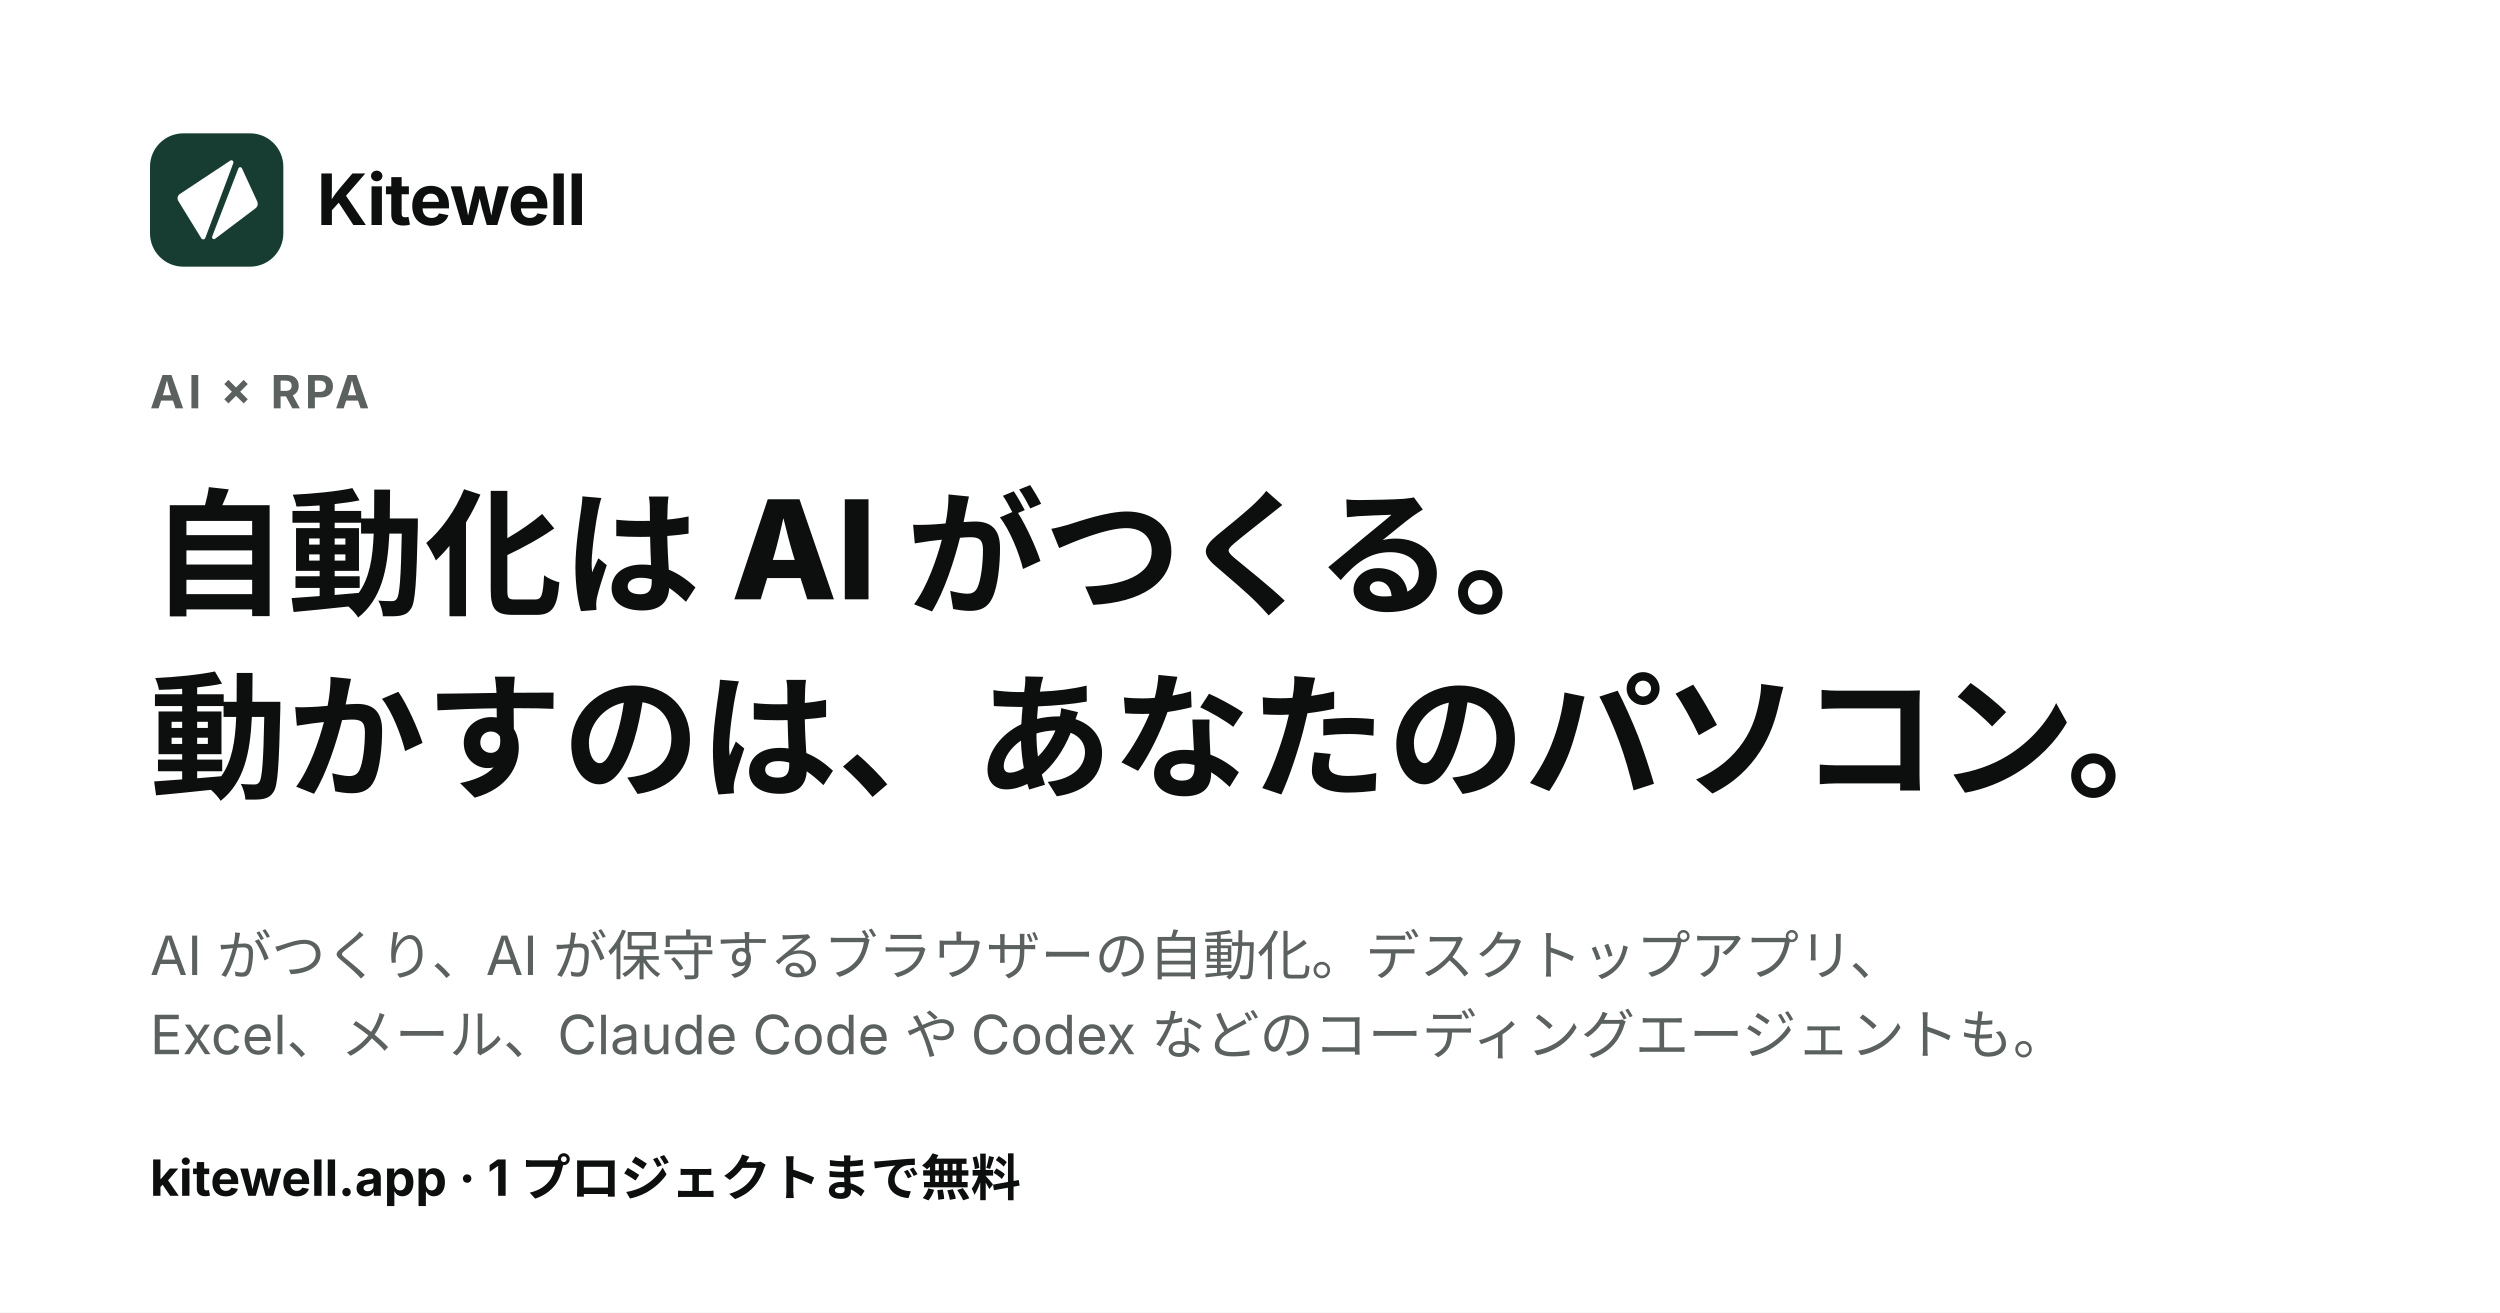
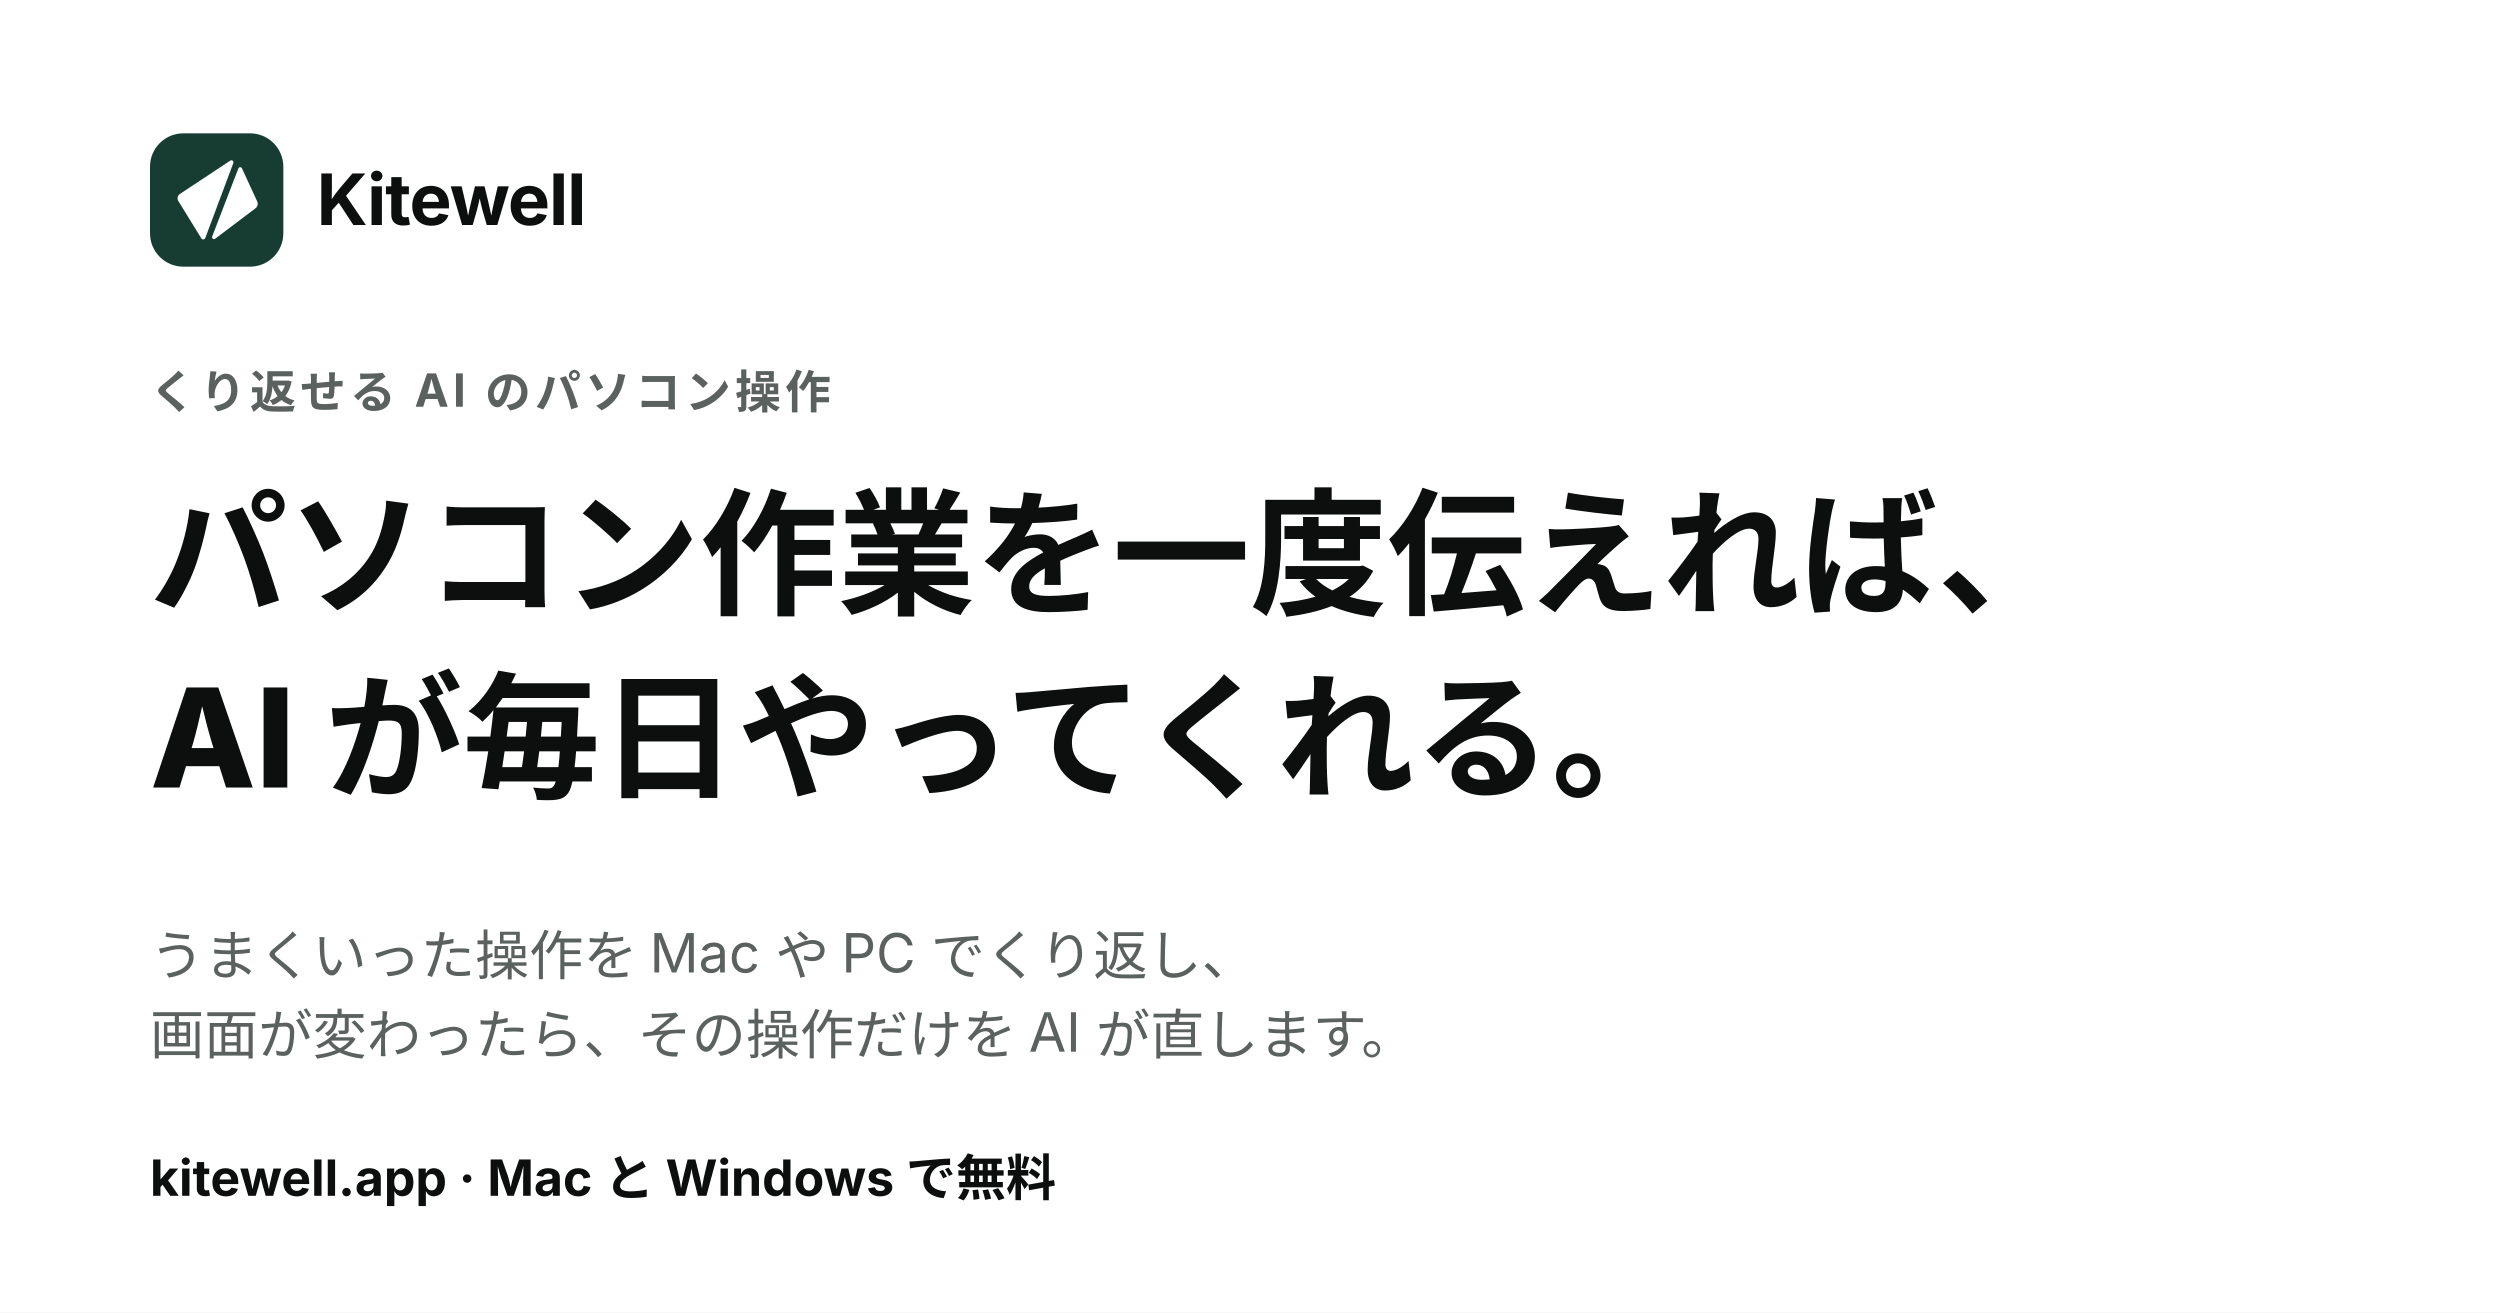
<svg xmlns="http://www.w3.org/2000/svg" width="1200" height="630" viewBox="0 0 1200 630">
  <rect width="1200" height="630" fill="#ffffff" />
  <svg x="72" y="64" width="64" height="64" viewBox="0 0 64 64">
    <rect width="64" height="64" rx="16" fill="#173d33" />
    <g transform="translate(10 10) scale(.6875)" fill="#ffffff">
      <path d="M41.5 4.5C42.7 3.7 44.1 4.9 43.6 6.3L24.1 58.4C23.7 59.7 22 59.9 21.3 58.8L5.3 32.8C4.2 31.1 4.6 28.9 6.3 27.8Z" />
      <path d="M47.1 10.1C47.6 8.8 49.1 8.7 49.7 10L60.3 33C61.1 34.7 60.6 36.7 59.1 37.8L31 59C29.8 59.9 28.4 58.8 28.9 57.4Z" />
    </g>
  </svg>
  <text x="152" y="108" fill="#0c0f0e" font-family="-apple-system, BlinkMacSystemFont, &quot;Helvetica Neue&quot;, &quot;Hiragino Sans&quot;, sans-serif" font-size="34" font-weight="700" letter-spacing="-0.5">Kitewell</text>
-   <text x="72" y="196" fill="#5a615e" font-family="-apple-system, BlinkMacSystemFont, &quot;Helvetica Neue&quot;, &quot;Hiragino Sans&quot;, sans-serif" font-size="22" font-weight="650" letter-spacing="2">AI × RPA</text>
-   <text x="72" y="290" fill="#0c0f0e" font-family="-apple-system, BlinkMacSystemFont, &quot;Helvetica Neue&quot;, &quot;Hiragino Sans&quot;, sans-serif" font-size="66" font-weight="800">自動化は AI がつくる。</text>
-   <text x="72" y="378" fill="#0c0f0e" font-family="-apple-system, BlinkMacSystemFont, &quot;Helvetica Neue&quot;, &quot;Hiragino Sans&quot;, sans-serif" font-size="66" font-weight="800">動かすのは、あなたのパソコン。</text>
-   <text x="72" y="468" fill="#5a615e" font-family="-apple-system, BlinkMacSystemFont, &quot;Helvetica Neue&quot;, &quot;Hiragino Sans&quot;, sans-serif" font-size="26">AI がつくり、AI が保守するブラウザーの自動化。デスクトップアプリ、</text>
-   <text x="72" y="506" fill="#5a615e" font-family="-apple-system, BlinkMacSystemFont, &quot;Helvetica Neue&quot;, &quot;Hiragino Sans&quot;, sans-serif" font-size="26">Excel、メール、Claude Code や Codex などのコーディングエージェントも。</text>
-   <text x="72" y="574" fill="#0c0f0e" font-family="-apple-system, BlinkMacSystemFont, &quot;Helvetica Neue&quot;, &quot;Hiragino Sans&quot;, sans-serif" font-size="24" font-weight="650">kitewell.app · 1 プロジェクトまで無料</text>
+   <text x="72" y="196" fill="#5a615e" font-family="-apple-system, BlinkMacSystemFont, &quot;Helvetica Neue&quot;, &quot;Hiragino Sans&quot;, sans-serif" font-size="22" font-weight="650" letter-spacing="2">くり返せる AI のパソコン操作</text>
+   <text x="72" y="290" fill="#0c0f0e" font-family="-apple-system, BlinkMacSystemFont, &quot;Helvetica Neue&quot;, &quot;Hiragino Sans&quot;, sans-serif" font-size="66" font-weight="800">パソコン作業を一度伝えれば、</text>
+   <text x="72" y="378" fill="#0c0f0e" font-family="-apple-system, BlinkMacSystemFont, &quot;Helvetica Neue&quot;, &quot;Hiragino Sans&quot;, sans-serif" font-size="66" font-weight="800">AI が毎日やってくれる。</text>
+   <text x="72" y="468" fill="#5a615e" font-family="-apple-system, BlinkMacSystemFont, &quot;Helvetica Neue&quot;, &quot;Hiragino Sans&quot;, sans-serif" font-size="26">うまくいった操作を Mac や PC でくり返し、</text>
+   <text x="72" y="506" fill="#5a615e" font-family="-apple-system, BlinkMacSystemFont, &quot;Helvetica Neue&quot;, &quot;Hiragino Sans&quot;, sans-serif" font-size="26">画面が変わったら、その操作だけを AI が直します。</text>
+   <text x="72" y="574" fill="#0c0f0e" font-family="-apple-system, BlinkMacSystemFont, &quot;Helvetica Neue&quot;, &quot;Hiragino Sans&quot;, sans-serif" font-size="24" font-weight="650">kitewell.app · Mac と Windows で無料</text>
</svg>
